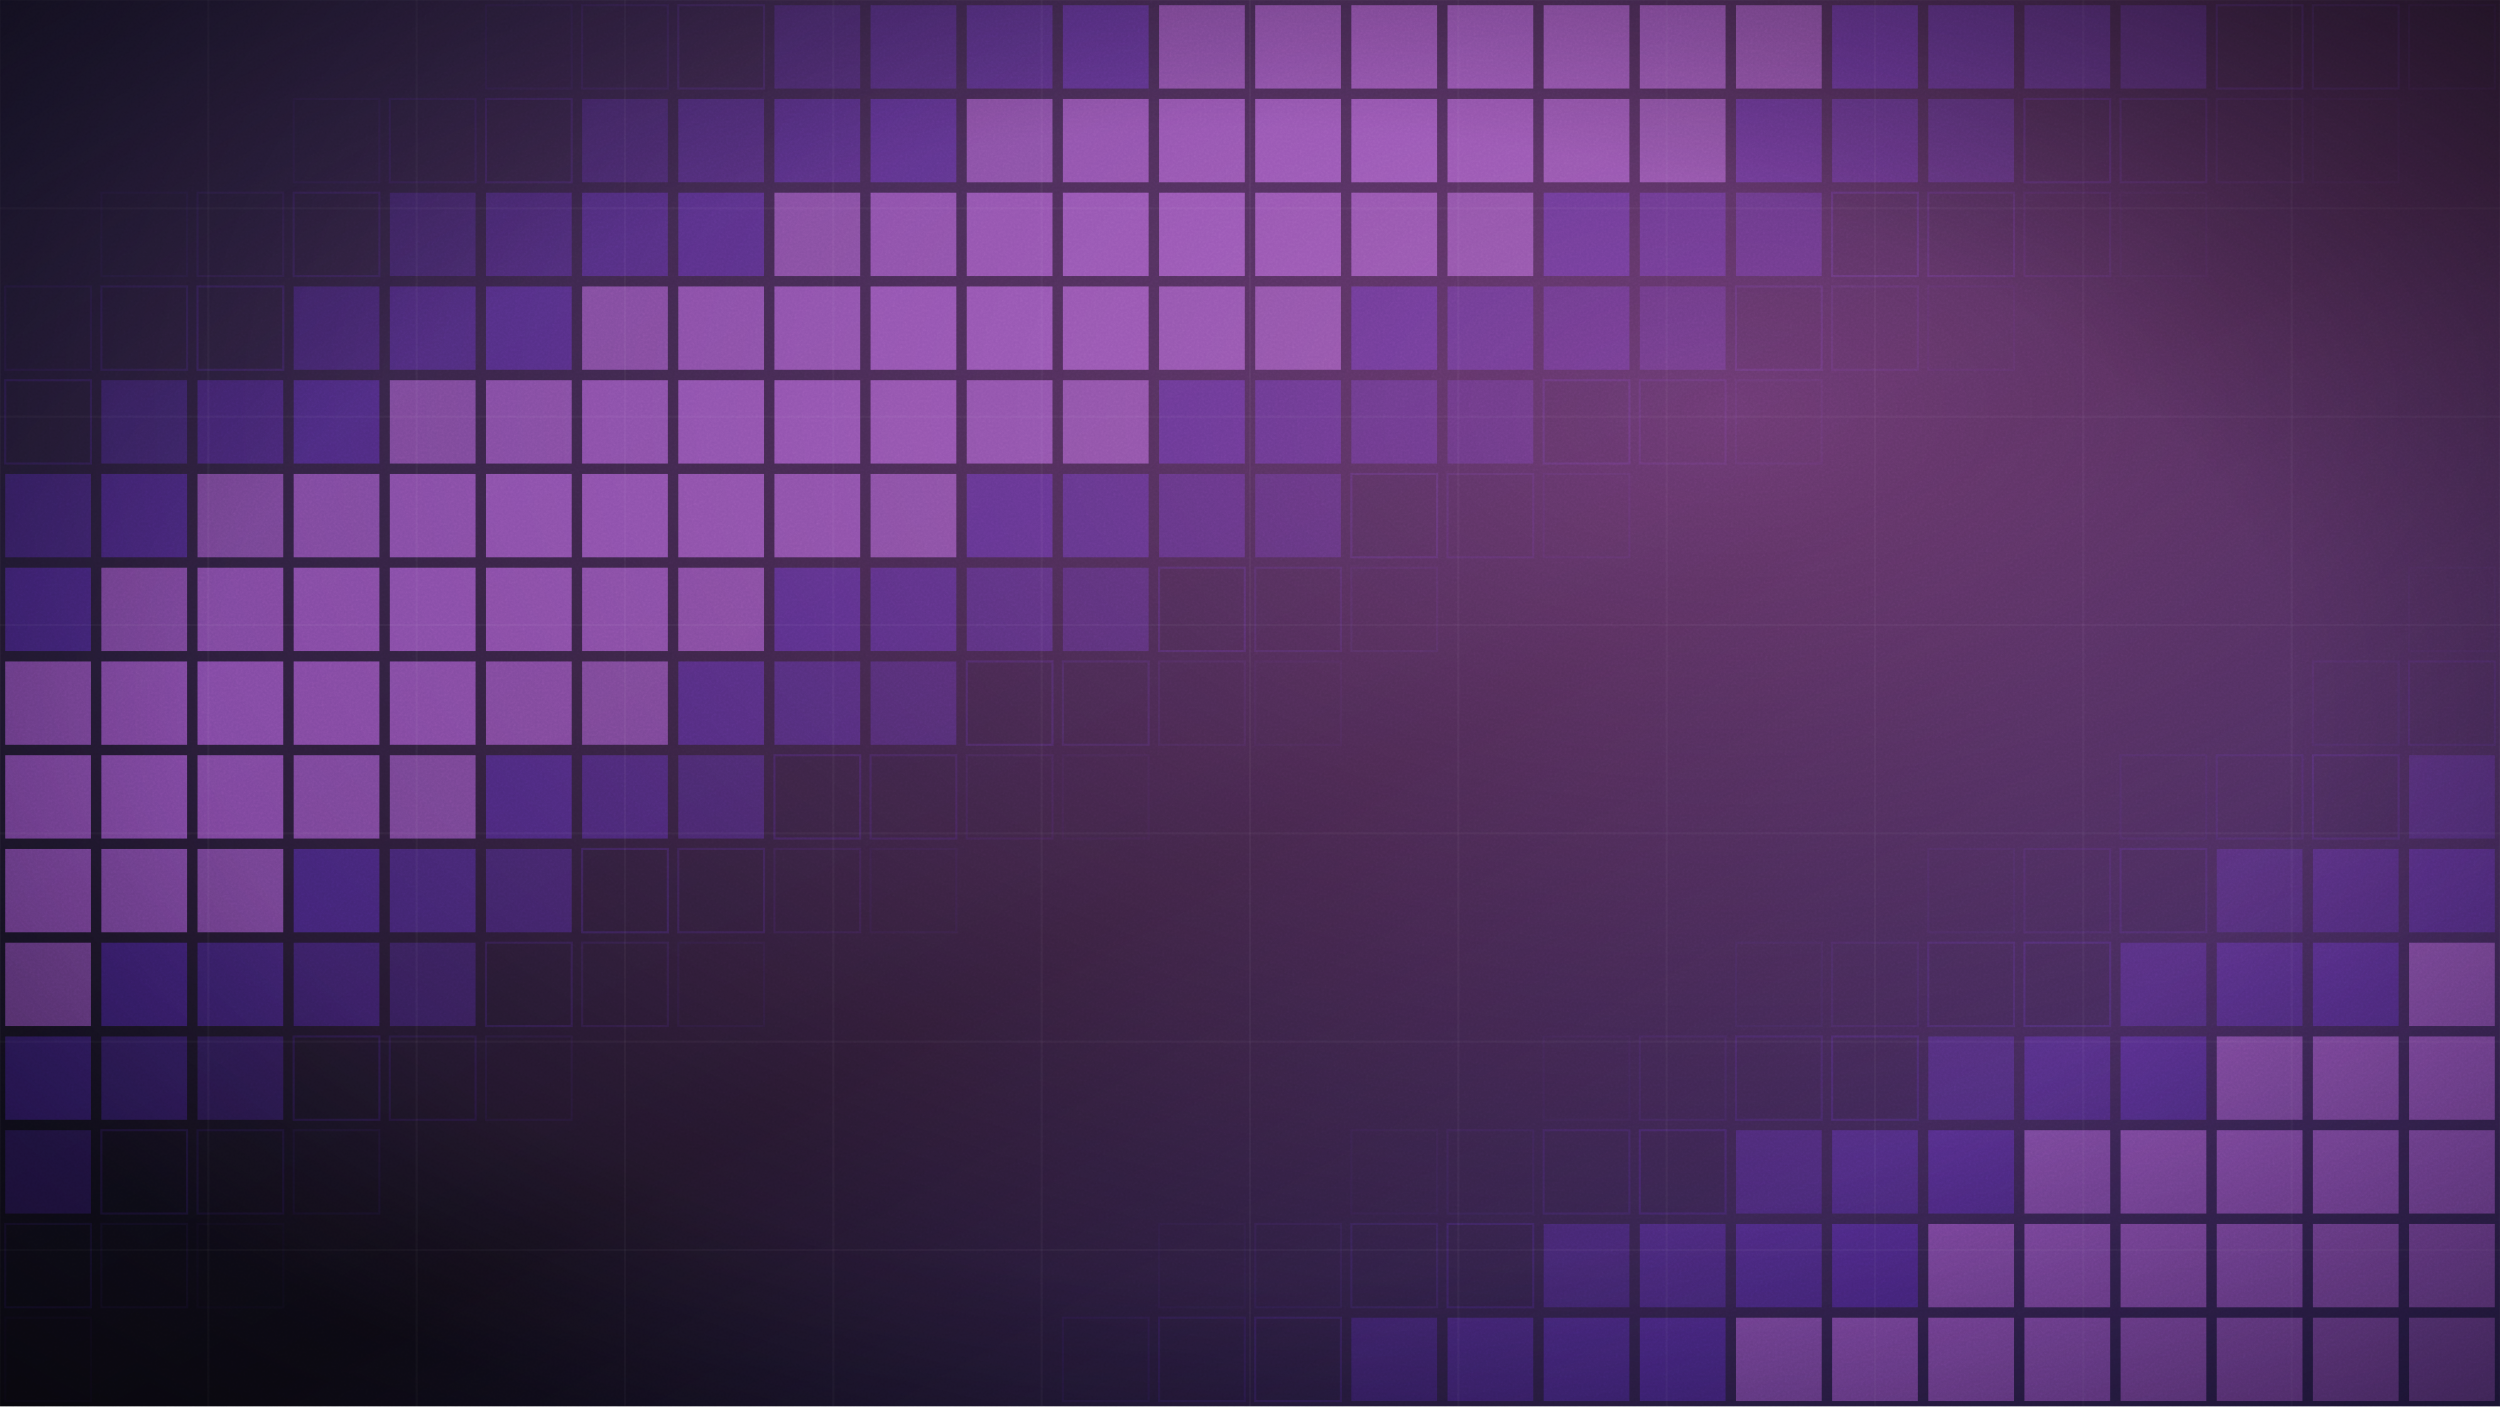
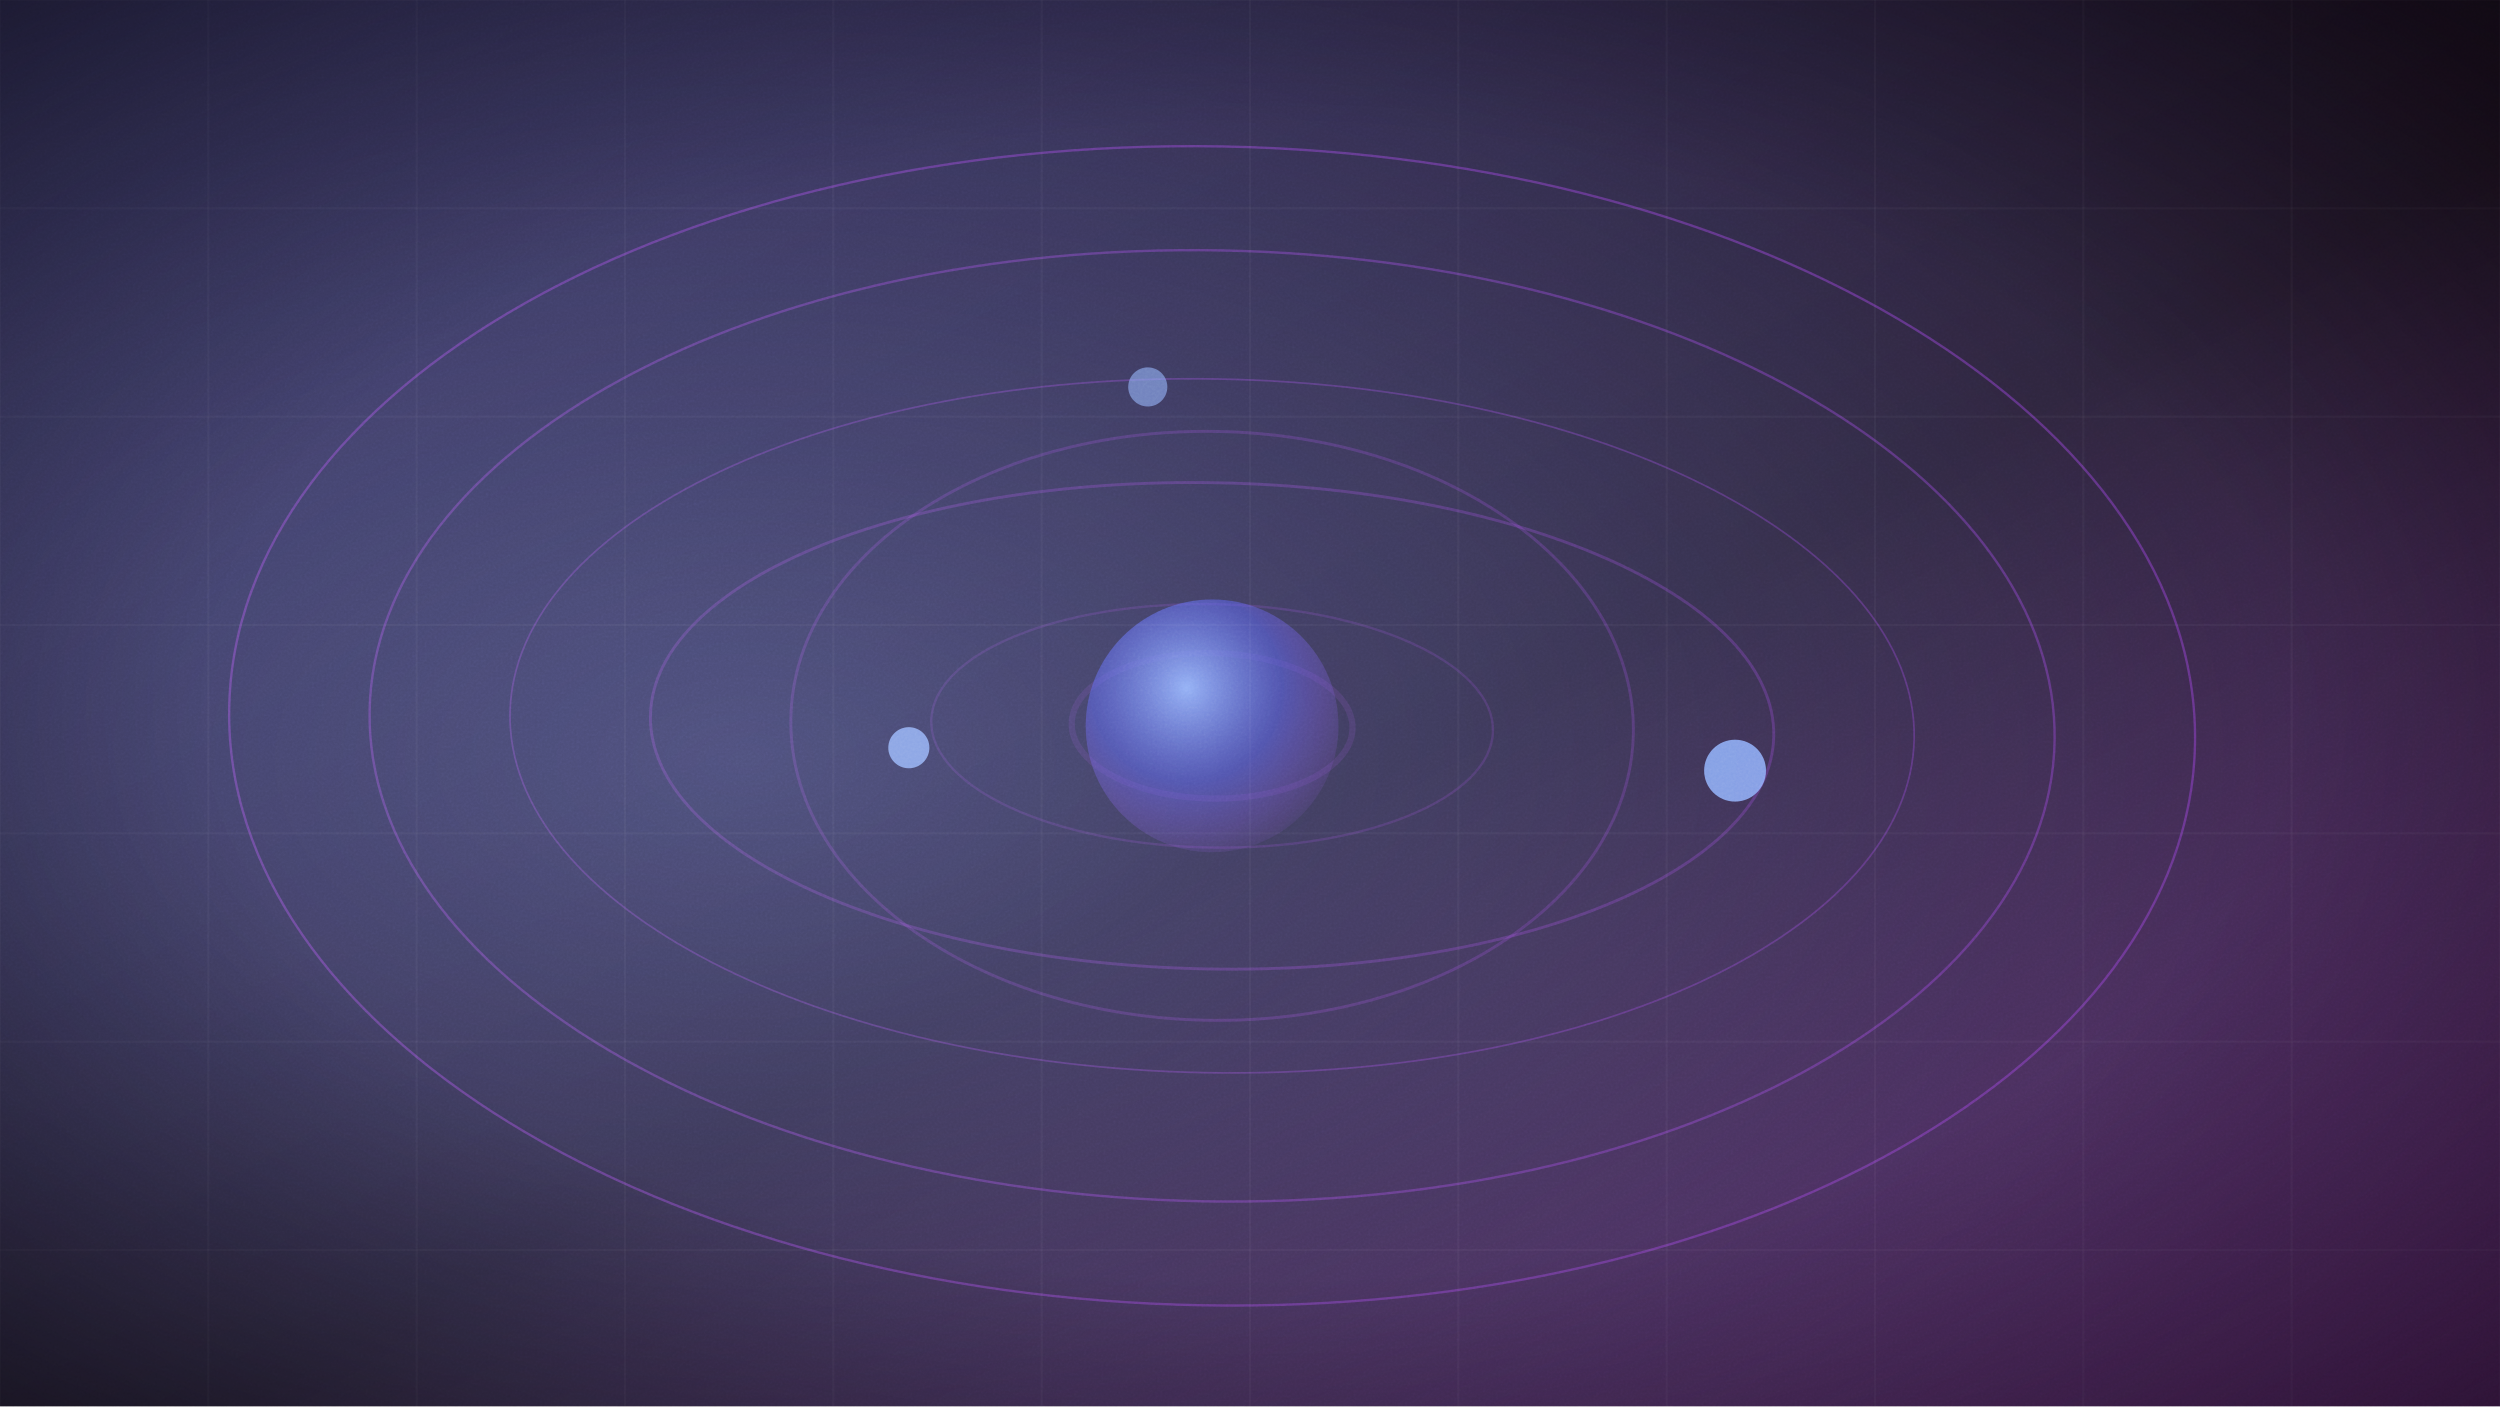
<svg xmlns="http://www.w3.org/2000/svg" viewBox="0 0 1200 675" width="1200" height="675" role="img" aria-label="Abstract cover illustration">
  <defs>
    <linearGradient id="bg" x1="0" y1="0" x2="1" y2="1">
-       <stop offset="0" stop-color="#191934" />
-       <stop offset="0.55" stop-color="#110e1a" />
-       <stop offset="1" stop-color="#2b2159" />
+       <stop offset="0" stop-color="#2a234d" />
+       <stop offset="0.55" stop-color="#201223" />
+       <stop offset="1" stop-color="#572466" />
    </linearGradient>
    <radialGradient id="core" cx="0.4" cy="0.35" r="0.75">
-       <stop offset="0" stop-color="#f976f9" stop-opacity="0.95" />
-       <stop offset="0.5" stop-color="#b260e1" stop-opacity="0.55" />
-       <stop offset="1" stop-color="#5528bd" stop-opacity="0" />
+       <stop offset="0" stop-color="#85a5fb" stop-opacity="0.95" />
+       <stop offset="0.5" stop-color="#4041e0" stop-opacity="0.55" />
+       <stop offset="1" stop-color="#9836da" stop-opacity="0" />
    </radialGradient>
-     <radialGradient id="halo" cx="0.69" cy="0.29" r="0.85">
-       <stop offset="0" stop-color="#f976f9" stop-opacity="0.4" />
-       <stop offset="1" stop-color="#f976f9" stop-opacity="0" />
+     <radialGradient id="halo" cx="0.3" cy="0.54" r="0.85">
+       <stop offset="0" stop-color="#85a5fb" stop-opacity="0.4" />
+       <stop offset="1" stop-color="#85a5fb" stop-opacity="0" />
    </radialGradient>
    <radialGradient id="vig" cx="0.5" cy="0.5" r="0.75">
      <stop offset="0.55" stop-color="#000000" stop-opacity="0" />
      <stop offset="1" stop-color="#000000" stop-opacity="0.55" />
    </radialGradient>
    <filter id="grain" x="0" y="0" width="100%" height="100%">
      <feTurbulence type="fractalNoise" baseFrequency="0.85" numOctaves="3" stitchTiles="stitch" result="t" />
      <feColorMatrix type="saturate" values="0" in="t" result="g" />
    </filter>
    <clipPath id="frame">
      <rect x="0" y="0" width="1200" height="675" />
    </clipPath>
  </defs>
  <rect width="1200" height="675" fill="url(#bg)" />
  <g clip-path="url(#frame)">
-     <rect x="233.27" y="2.5" width="41.15" height="40" fill="none" stroke="#5528bd" stroke-opacity="0.09" stroke-width="1" />
-     <rect x="279.42" y="2.5" width="41.15" height="40" fill="none" stroke="#5528bd" stroke-opacity="0.14" stroke-width="1" />
-     <rect x="325.58" y="2.5" width="41.15" height="40" fill="none" stroke="#5528bd" stroke-opacity="0.2" stroke-width="1" />
-     <rect x="371.73" y="2.5" width="41.15" height="40" fill="#5528bd" fill-opacity="0.32" />
-     <rect x="417.88" y="2.5" width="41.15" height="40" fill="#5528bd" fill-opacity="0.39" />
-     <rect x="464.04" y="2.5" width="41.15" height="40" fill="#5528bd" fill-opacity="0.45" />
-     <rect x="510.19" y="2.5" width="41.15" height="40" fill="#5528bd" fill-opacity="0.51" />
-     <rect x="556.35" y="2.5" width="41.15" height="40" fill="#b260e1" fill-opacity="0.56" />
-     <rect x="602.5" y="2.5" width="41.15" height="40" fill="#b260e1" fill-opacity="0.59" />
-     <rect x="648.65" y="2.5" width="41.15" height="40" fill="#b260e1" fill-opacity="0.61" />
-     <rect x="694.81" y="2.5" width="41.15" height="40" fill="#b260e1" fill-opacity="0.62" />
-     <rect x="740.96" y="2.5" width="41.15" height="40" fill="#b260e1" fill-opacity="0.61" />
-     <rect x="787.12" y="2.5" width="41.15" height="40" fill="#b260e1" fill-opacity="0.59" />
-     <rect x="833.27" y="2.5" width="41.15" height="40" fill="#b260e1" fill-opacity="0.56" />
-     <rect x="879.42" y="2.5" width="41.15" height="40" fill="#5528bd" fill-opacity="0.52" />
-     <rect x="925.58" y="2.5" width="41.15" height="40" fill="#5528bd" fill-opacity="0.46" />
-     <rect x="971.73" y="2.5" width="41.15" height="40" fill="#5528bd" fill-opacity="0.4" />
-     <rect x="1017.88" y="2.5" width="41.15" height="40" fill="#5528bd" fill-opacity="0.34" />
-     <rect x="1064.04" y="2.5" width="41.15" height="40" fill="none" stroke="#5528bd" stroke-opacity="0.22" stroke-width="1" />
-     <rect x="1110.19" y="2.5" width="41.15" height="40" fill="none" stroke="#5528bd" stroke-opacity="0.16" stroke-width="1" />
-     <rect x="1156.35" y="2.5" width="41.15" height="40" fill="none" stroke="#5528bd" stroke-opacity="0.1" stroke-width="1" />
-     <rect x="140.96" y="47.5" width="41.15" height="40" fill="none" stroke="#5528bd" stroke-opacity="0.09" stroke-width="1" />
-     <rect x="187.12" y="47.5" width="41.15" height="40" fill="none" stroke="#5528bd" stroke-opacity="0.14" stroke-width="1" />
-     <rect x="233.27" y="47.5" width="41.15" height="40" fill="none" stroke="#5528bd" stroke-opacity="0.19" stroke-width="1" />
-     <rect x="279.42" y="47.5" width="41.15" height="40" fill="#5528bd" fill-opacity="0.31" />
-     <rect x="325.58" y="47.5" width="41.15" height="40" fill="#5528bd" fill-opacity="0.38" />
-     <rect x="371.73" y="47.5" width="41.15" height="40" fill="#5528bd" fill-opacity="0.44" />
-     <rect x="417.88" y="47.5" width="41.15" height="40" fill="#5528bd" fill-opacity="0.5" />
-     <rect x="464.04" y="47.5" width="41.15" height="40" fill="#b260e1" fill-opacity="0.55" />
-     <rect x="510.19" y="47.5" width="41.15" height="40" fill="#b260e1" fill-opacity="0.59" />
-     <rect x="556.35" y="47.5" width="41.15" height="40" fill="#b260e1" fill-opacity="0.61" />
-     <rect x="602.5" y="47.5" width="41.15" height="40" fill="#b260e1" fill-opacity="0.62" />
-     <rect x="648.65" y="47.5" width="41.15" height="40" fill="#b260e1" fill-opacity="0.62" />
-     <rect x="694.81" y="47.5" width="41.15" height="40" fill="#b260e1" fill-opacity="0.6" />
-     <rect x="740.96" y="47.5" width="41.15" height="40" fill="#b260e1" fill-opacity="0.57" />
-     <rect x="787.12" y="47.5" width="41.15" height="40" fill="#b260e1" fill-opacity="0.53" />
-     <rect x="833.27" y="47.5" width="41.15" height="40" fill="#5528bd" fill-opacity="0.47" />
-     <rect x="879.42" y="47.5" width="41.15" height="40" fill="#5528bd" fill-opacity="0.41" />
-     <rect x="925.58" y="47.5" width="41.15" height="40" fill="#5528bd" fill-opacity="0.35" />
-     <rect x="971.73" y="47.5" width="41.15" height="40" fill="none" stroke="#5528bd" stroke-opacity="0.22" stroke-width="1" />
-     <rect x="1017.88" y="47.5" width="41.15" height="40" fill="none" stroke="#5528bd" stroke-opacity="0.17" stroke-width="1" />
-     <rect x="1064.04" y="47.5" width="41.15" height="40" fill="none" stroke="#5528bd" stroke-opacity="0.11" stroke-width="1" />
-     <rect x="1110.19" y="47.5" width="41.15" height="40" fill="none" stroke="#5528bd" stroke-opacity="0.06" stroke-width="1" />
-     <rect x="48.65" y="92.5" width="41.15" height="40" fill="none" stroke="#5528bd" stroke-opacity="0.08" stroke-width="1" />
-     <rect x="94.81" y="92.5" width="41.15" height="40" fill="none" stroke="#5528bd" stroke-opacity="0.13" stroke-width="1" />
-     <rect x="140.96" y="92.5" width="41.15" height="40" fill="none" stroke="#5528bd" stroke-opacity="0.18" stroke-width="1" />
-     <rect x="187.12" y="92.5" width="41.15" height="40" fill="#5528bd" fill-opacity="0.3" />
-     <rect x="233.27" y="92.5" width="41.15" height="40" fill="#5528bd" fill-opacity="0.37" />
-     <rect x="279.42" y="92.5" width="41.15" height="40" fill="#5528bd" fill-opacity="0.44" />
-     <rect x="325.58" y="92.5" width="41.15" height="40" fill="#5528bd" fill-opacity="0.49" />
-     <rect x="371.73" y="92.5" width="41.15" height="40" fill="#b260e1" fill-opacity="0.54" />
-     <rect x="417.88" y="92.5" width="41.15" height="40" fill="#b260e1" fill-opacity="0.58" />
-     <rect x="464.04" y="92.5" width="41.15" height="40" fill="#b260e1" fill-opacity="0.61" />
-     <rect x="510.19" y="92.5" width="41.15" height="40" fill="#b260e1" fill-opacity="0.62" />
-     <rect x="556.35" y="92.5" width="41.15" height="40" fill="#b260e1" fill-opacity="0.62" />
-     <rect x="602.5" y="92.5" width="41.15" height="40" fill="#b260e1" fill-opacity="0.6" />
-     <rect x="648.65" y="92.5" width="41.15" height="40" fill="#b260e1" fill-opacity="0.57" />
-     <rect x="694.81" y="92.5" width="41.15" height="40" fill="#b260e1" fill-opacity="0.53" />
-     <rect x="740.96" y="92.5" width="41.15" height="40" fill="#5528bd" fill-opacity="0.48" />
-     <rect x="787.12" y="92.5" width="41.15" height="40" fill="#5528bd" fill-opacity="0.42" />
-     <rect x="833.27" y="92.5" width="41.15" height="40" fill="#5528bd" fill-opacity="0.36" />
-     <rect x="879.42" y="92.5" width="41.15" height="40" fill="none" stroke="#5528bd" stroke-opacity="0.23" stroke-width="1" />
-     <rect x="925.58" y="92.5" width="41.15" height="40" fill="none" stroke="#5528bd" stroke-opacity="0.18" stroke-width="1" />
-     <rect x="971.73" y="92.5" width="41.15" height="40" fill="none" stroke="#5528bd" stroke-opacity="0.12" stroke-width="1" />
-     <rect x="1017.88" y="92.5" width="41.15" height="40" fill="none" stroke="#5528bd" stroke-opacity="0.06" stroke-width="1" />
-     <rect x="2.5" y="137.5" width="41.15" height="40" fill="none" stroke="#5528bd" stroke-opacity="0.12" stroke-width="1" />
-     <rect x="48.65" y="137.5" width="41.15" height="40" fill="none" stroke="#5528bd" stroke-opacity="0.18" stroke-width="1" />
-     <rect x="94.81" y="137.5" width="41.15" height="40" fill="none" stroke="#5528bd" stroke-opacity="0.23" stroke-width="1" />
-     <rect x="140.96" y="137.5" width="41.15" height="40" fill="#5528bd" fill-opacity="0.36" />
-     <rect x="187.12" y="137.5" width="41.15" height="40" fill="#5528bd" fill-opacity="0.43" />
-     <rect x="233.27" y="137.5" width="41.15" height="40" fill="#5528bd" fill-opacity="0.49" />
-     <rect x="279.42" y="137.5" width="41.15" height="40" fill="#b260e1" fill-opacity="0.54" />
-     <rect x="325.58" y="137.5" width="41.15" height="40" fill="#b260e1" fill-opacity="0.58" />
-     <rect x="371.73" y="137.5" width="41.15" height="40" fill="#b260e1" fill-opacity="0.6" />
-     <rect x="417.88" y="137.5" width="41.15" height="40" fill="#b260e1" fill-opacity="0.62" />
-     <rect x="464.04" y="137.5" width="41.15" height="40" fill="#b260e1" fill-opacity="0.62" />
-     <rect x="510.19" y="137.5" width="41.15" height="40" fill="#b260e1" fill-opacity="0.61" />
-     <rect x="556.35" y="137.5" width="41.15" height="40" fill="#b260e1" fill-opacity="0.58" />
-     <rect x="602.5" y="137.5" width="41.15" height="40" fill="#b260e1" fill-opacity="0.54" />
-     <rect x="648.65" y="137.5" width="41.15" height="40" fill="#5528bd" fill-opacity="0.49" />
-     <rect x="694.81" y="137.5" width="41.15" height="40" fill="#5528bd" fill-opacity="0.43" />
-     <rect x="740.96" y="137.5" width="41.15" height="40" fill="#5528bd" fill-opacity="0.37" />
-     <rect x="787.12" y="137.5" width="41.15" height="40" fill="#5528bd" fill-opacity="0.3" />
-     <rect x="833.27" y="137.5" width="41.15" height="40" fill="none" stroke="#5528bd" stroke-opacity="0.18" stroke-width="1" />
-     <rect x="879.42" y="137.5" width="41.15" height="40" fill="none" stroke="#5528bd" stroke-opacity="0.13" stroke-width="1" />
-     <rect x="925.58" y="137.5" width="41.15" height="40" fill="none" stroke="#5528bd" stroke-opacity="0.07" stroke-width="1" />
-     <rect x="2.5" y="182.5" width="41.15" height="40" fill="none" stroke="#5528bd" stroke-opacity="0.22" stroke-width="1" />
-     <rect x="48.65" y="182.5" width="41.15" height="40" fill="#5528bd" fill-opacity="0.35" />
-     <rect x="94.81" y="182.5" width="41.15" height="40" fill="#5528bd" fill-opacity="0.42" />
-     <rect x="140.96" y="182.5" width="41.15" height="40" fill="#5528bd" fill-opacity="0.48" />
-     <rect x="187.12" y="182.5" width="41.15" height="40" fill="#b260e1" fill-opacity="0.53" />
-     <rect x="233.27" y="182.5" width="41.15" height="40" fill="#b260e1" fill-opacity="0.57" />
-     <rect x="279.42" y="182.5" width="41.15" height="40" fill="#b260e1" fill-opacity="0.6" />
-     <rect x="325.58" y="182.5" width="41.15" height="40" fill="#b260e1" fill-opacity="0.62" />
-     <rect x="371.73" y="182.5" width="41.15" height="40" fill="#b260e1" fill-opacity="0.62" />
-     <rect x="417.88" y="182.5" width="41.15" height="40" fill="#b260e1" fill-opacity="0.61" />
-     <rect x="464.04" y="182.5" width="41.15" height="40" fill="#b260e1" fill-opacity="0.58" />
-     <rect x="510.19" y="182.5" width="41.15" height="40" fill="#b260e1" fill-opacity="0.55" />
-     <rect x="556.35" y="182.5" width="41.15" height="40" fill="#5528bd" fill-opacity="0.5" />
-     <rect x="602.5" y="182.5" width="41.15" height="40" fill="#5528bd" fill-opacity="0.44" />
-     <rect x="648.65" y="182.5" width="41.15" height="40" fill="#5528bd" fill-opacity="0.38" />
-     <rect x="694.81" y="182.5" width="41.15" height="40" fill="#5528bd" fill-opacity="0.31" />
-     <rect x="740.96" y="182.5" width="41.15" height="40" fill="none" stroke="#5528bd" stroke-opacity="0.19" stroke-width="1" />
-     <rect x="787.12" y="182.5" width="41.15" height="40" fill="none" stroke="#5528bd" stroke-opacity="0.14" stroke-width="1" />
-     <rect x="833.27" y="182.5" width="41.15" height="40" fill="none" stroke="#5528bd" stroke-opacity="0.08" stroke-width="1" />
-     <rect x="2.5" y="227.5" width="41.15" height="40" fill="#5528bd" fill-opacity="0.41" />
-     <rect x="48.65" y="227.5" width="41.15" height="40" fill="#5528bd" fill-opacity="0.47" />
-     <rect x="94.81" y="227.5" width="41.15" height="40" fill="#b260e1" fill-opacity="0.52" />
-     <rect x="140.96" y="227.5" width="41.15" height="40" fill="#b260e1" fill-opacity="0.57" />
-     <rect x="187.12" y="227.5" width="41.15" height="40" fill="#b260e1" fill-opacity="0.6" />
-     <rect x="233.27" y="227.5" width="41.15" height="40" fill="#b260e1" fill-opacity="0.62" />
-     <rect x="279.42" y="227.5" width="41.15" height="40" fill="#b260e1" fill-opacity="0.62" />
-     <rect x="325.58" y="227.5" width="41.15" height="40" fill="#b260e1" fill-opacity="0.61" />
-     <rect x="371.73" y="227.5" width="41.15" height="40" fill="#b260e1" fill-opacity="0.59" />
-     <rect x="417.88" y="227.5" width="41.15" height="40" fill="#b260e1" fill-opacity="0.55" />
-     <rect x="464.04" y="227.5" width="41.15" height="40" fill="#5528bd" fill-opacity="0.51" />
-     <rect x="510.19" y="227.5" width="41.15" height="40" fill="#5528bd" fill-opacity="0.45" />
-     <rect x="556.35" y="227.5" width="41.15" height="40" fill="#5528bd" fill-opacity="0.39" />
-     <rect x="602.5" y="227.5" width="41.15" height="40" fill="#5528bd" fill-opacity="0.32" />
-     <rect x="648.65" y="227.5" width="41.15" height="40" fill="none" stroke="#5528bd" stroke-opacity="0.2" stroke-width="1" />
-     <rect x="694.81" y="227.5" width="41.15" height="40" fill="none" stroke="#5528bd" stroke-opacity="0.14" stroke-width="1" />
-     <rect x="740.96" y="227.5" width="41.15" height="40" fill="none" stroke="#5528bd" stroke-opacity="0.09" stroke-width="1" />
-     <rect x="2.5" y="272.5" width="41.15" height="40" fill="#5528bd" fill-opacity="0.51" />
-     <rect x="48.65" y="272.5" width="41.15" height="40" fill="#b260e1" fill-opacity="0.56" />
-     <rect x="94.81" y="272.5" width="41.15" height="40" fill="#b260e1" fill-opacity="0.59" />
-     <rect x="140.96" y="272.5" width="41.15" height="40" fill="#b260e1" fill-opacity="0.61" />
-     <rect x="187.12" y="272.5" width="41.15" height="40" fill="#b260e1" fill-opacity="0.62" />
-     <rect x="233.27" y="272.5" width="41.15" height="40" fill="#b260e1" fill-opacity="0.61" />
-     <rect x="279.42" y="272.5" width="41.15" height="40" fill="#b260e1" fill-opacity="0.59" />
-     <rect x="325.58" y="272.5" width="41.15" height="40" fill="#b260e1" fill-opacity="0.56" />
-     <rect x="371.73" y="272.5" width="41.15" height="40" fill="#5528bd" fill-opacity="0.51" />
-     <rect x="417.88" y="272.5" width="41.15" height="40" fill="#5528bd" fill-opacity="0.46" />
-     <rect x="464.04" y="272.5" width="41.15" height="40" fill="#5528bd" fill-opacity="0.4" />
-     <rect x="510.19" y="272.5" width="41.15" height="40" fill="#5528bd" fill-opacity="0.33" />
-     <rect x="556.35" y="272.5" width="41.15" height="40" fill="none" stroke="#5528bd" stroke-opacity="0.21" stroke-width="1" />
-     <rect x="602.5" y="272.5" width="41.15" height="40" fill="none" stroke="#5528bd" stroke-opacity="0.15" stroke-width="1" />
-     <rect x="648.65" y="272.5" width="41.15" height="40" fill="none" stroke="#5528bd" stroke-opacity="0.1" stroke-width="1" />
-     <rect x="1156.35" y="272.5" width="41.15" height="40" fill="none" stroke="#5528bd" stroke-opacity="0.05" stroke-width="1" />
-     <rect x="2.5" y="317.5" width="41.15" height="40" fill="#b260e1" fill-opacity="0.59" />
-     <rect x="48.65" y="317.5" width="41.15" height="40" fill="#b260e1" fill-opacity="0.61" />
-     <rect x="94.81" y="317.5" width="41.15" height="40" fill="#b260e1" fill-opacity="0.62" />
-     <rect x="140.96" y="317.5" width="41.15" height="40" fill="#b260e1" fill-opacity="0.61" />
-     <rect x="187.12" y="317.5" width="41.15" height="40" fill="#b260e1" fill-opacity="0.6" />
-     <rect x="233.27" y="317.5" width="41.15" height="40" fill="#b260e1" fill-opacity="0.56" />
-     <rect x="279.42" y="317.5" width="41.15" height="40" fill="#b260e1" fill-opacity="0.52" />
-     <rect x="325.58" y="317.5" width="41.15" height="40" fill="#5528bd" fill-opacity="0.47" />
-     <rect x="371.73" y="317.5" width="41.15" height="40" fill="#5528bd" fill-opacity="0.41" />
-     <rect x="417.88" y="317.5" width="41.15" height="40" fill="#5528bd" fill-opacity="0.34" />
-     <rect x="464.04" y="317.5" width="41.15" height="40" fill="none" stroke="#5528bd" stroke-opacity="0.22" stroke-width="1" />
-     <rect x="510.19" y="317.5" width="41.15" height="40" fill="none" stroke="#5528bd" stroke-opacity="0.16" stroke-width="1" />
-     <rect x="556.35" y="317.5" width="41.15" height="40" fill="none" stroke="#5528bd" stroke-opacity="0.1" stroke-width="1" />
-     <rect x="602.5" y="317.5" width="41.15" height="40" fill="none" stroke="#5528bd" stroke-opacity="0.06" stroke-width="1" />
-     <rect x="1110.19" y="317.5" width="41.15" height="40" fill="none" stroke="#5528bd" stroke-opacity="0.1" stroke-width="1" />
-     <rect x="1156.35" y="317.5" width="41.15" height="40" fill="none" stroke="#5528bd" stroke-opacity="0.14" stroke-width="1" />
-     <rect x="2.5" y="362.5" width="41.15" height="40" fill="#b260e1" fill-opacity="0.62" />
-     <rect x="48.65" y="362.5" width="41.15" height="40" fill="#b260e1" fill-opacity="0.62" />
-     <rect x="94.81" y="362.5" width="41.15" height="40" fill="#b260e1" fill-opacity="0.6" />
-     <rect x="140.96" y="362.5" width="41.15" height="40" fill="#b260e1" fill-opacity="0.57" />
-     <rect x="187.12" y="362.5" width="41.15" height="40" fill="#b260e1" fill-opacity="0.53" />
-     <rect x="233.27" y="362.5" width="41.15" height="40" fill="#5528bd" fill-opacity="0.48" />
-     <rect x="279.42" y="362.5" width="41.15" height="40" fill="#5528bd" fill-opacity="0.42" />
-     <rect x="325.58" y="362.5" width="41.15" height="40" fill="#5528bd" fill-opacity="0.35" />
-     <rect x="371.73" y="362.5" width="41.15" height="40" fill="none" stroke="#5528bd" stroke-opacity="0.22" stroke-width="1" />
-     <rect x="417.88" y="362.5" width="41.15" height="40" fill="none" stroke="#5528bd" stroke-opacity="0.17" stroke-width="1" />
-     <rect x="464.04" y="362.5" width="41.15" height="40" fill="none" stroke="#5528bd" stroke-opacity="0.11" stroke-width="1" />
-     <rect x="510.19" y="362.5" width="41.15" height="40" fill="none" stroke="#5528bd" stroke-opacity="0.06" stroke-width="1" />
-     <rect x="1017.88" y="362.5" width="41.15" height="40" fill="none" stroke="#5528bd" stroke-opacity="0.09" stroke-width="1" />
-     <rect x="1064.04" y="362.5" width="41.15" height="40" fill="none" stroke="#5528bd" stroke-opacity="0.14" stroke-width="1" />
-     <rect x="1110.19" y="362.5" width="41.15" height="40" fill="none" stroke="#5528bd" stroke-opacity="0.19" stroke-width="1" />
-     <rect x="1156.35" y="362.5" width="41.15" height="40" fill="#5528bd" fill-opacity="0.31" />
-     <rect x="2.5" y="407.5" width="41.15" height="40" fill="#b260e1" fill-opacity="0.6" />
-     <rect x="48.65" y="407.5" width="41.15" height="40" fill="#b260e1" fill-opacity="0.58" />
-     <rect x="94.81" y="407.5" width="41.15" height="40" fill="#b260e1" fill-opacity="0.54" />
-     <rect x="140.96" y="407.5" width="41.15" height="40" fill="#5528bd" fill-opacity="0.48" />
-     <rect x="187.12" y="407.5" width="41.15" height="40" fill="#5528bd" fill-opacity="0.43" />
-     <rect x="233.27" y="407.5" width="41.15" height="40" fill="#5528bd" fill-opacity="0.36" />
-     <rect x="279.42" y="407.5" width="41.15" height="40" fill="none" stroke="#5528bd" stroke-opacity="0.23" stroke-width="1" />
-     <rect x="325.58" y="407.5" width="41.15" height="40" fill="none" stroke="#5528bd" stroke-opacity="0.18" stroke-width="1" />
-     <rect x="371.73" y="407.5" width="41.15" height="40" fill="none" stroke="#5528bd" stroke-opacity="0.12" stroke-width="1" />
-     <rect x="417.88" y="407.5" width="41.15" height="40" fill="none" stroke="#5528bd" stroke-opacity="0.07" stroke-width="1" />
-     <rect x="925.58" y="407.5" width="41.15" height="40" fill="none" stroke="#5528bd" stroke-opacity="0.08" stroke-width="1" />
-     <rect x="971.73" y="407.5" width="41.15" height="40" fill="none" stroke="#5528bd" stroke-opacity="0.13" stroke-width="1" />
-     <rect x="1017.88" y="407.5" width="41.15" height="40" fill="none" stroke="#5528bd" stroke-opacity="0.18" stroke-width="1" />
-     <rect x="1064.04" y="407.5" width="41.15" height="40" fill="#5528bd" fill-opacity="0.3" />
-     <rect x="1110.19" y="407.5" width="41.15" height="40" fill="#5528bd" fill-opacity="0.37" />
-     <rect x="1156.35" y="407.5" width="41.15" height="40" fill="#5528bd" fill-opacity="0.44" />
-     <rect x="2.5" y="452.5" width="41.15" height="40" fill="#b260e1" fill-opacity="0.54" />
-     <rect x="48.65" y="452.5" width="41.15" height="40" fill="#5528bd" fill-opacity="0.49" />
-     <rect x="94.81" y="452.5" width="41.15" height="40" fill="#5528bd" fill-opacity="0.43" />
-     <rect x="140.96" y="452.5" width="41.15" height="40" fill="#5528bd" fill-opacity="0.37" />
-     <rect x="187.12" y="452.5" width="41.15" height="40" fill="#5528bd" fill-opacity="0.3" />
-     <rect x="233.27" y="452.5" width="41.15" height="40" fill="none" stroke="#5528bd" stroke-opacity="0.18" stroke-width="1" />
-     <rect x="279.42" y="452.5" width="41.15" height="40" fill="none" stroke="#5528bd" stroke-opacity="0.13" stroke-width="1" />
-     <rect x="325.58" y="452.5" width="41.15" height="40" fill="none" stroke="#5528bd" stroke-opacity="0.07" stroke-width="1" />
-     <rect x="833.27" y="452.5" width="41.15" height="40" fill="none" stroke="#5528bd" stroke-opacity="0.07" stroke-width="1" />
-     <rect x="879.42" y="452.5" width="41.15" height="40" fill="none" stroke="#5528bd" stroke-opacity="0.12" stroke-width="1" />
-     <rect x="925.58" y="452.5" width="41.15" height="40" fill="none" stroke="#5528bd" stroke-opacity="0.18" stroke-width="1" />
-     <rect x="971.73" y="452.5" width="41.15" height="40" fill="none" stroke="#5528bd" stroke-opacity="0.23" stroke-width="1" />
-     <rect x="1017.88" y="452.5" width="41.15" height="40" fill="#5528bd" fill-opacity="0.36" />
-     <rect x="1064.04" y="452.5" width="41.15" height="40" fill="#5528bd" fill-opacity="0.43" />
-     <rect x="1110.19" y="452.5" width="41.15" height="40" fill="#5528bd" fill-opacity="0.49" />
-     <rect x="1156.35" y="452.5" width="41.15" height="40" fill="#b260e1" fill-opacity="0.54" />
-     <rect x="2.5" y="497.5" width="41.15" height="40" fill="#5528bd" fill-opacity="0.44" />
-     <rect x="48.65" y="497.5" width="41.15" height="40" fill="#5528bd" fill-opacity="0.38" />
-     <rect x="94.81" y="497.5" width="41.15" height="40" fill="#5528bd" fill-opacity="0.31" />
-     <rect x="140.96" y="497.5" width="41.15" height="40" fill="none" stroke="#5528bd" stroke-opacity="0.19" stroke-width="1" />
-     <rect x="187.12" y="497.5" width="41.15" height="40" fill="none" stroke="#5528bd" stroke-opacity="0.14" stroke-width="1" />
-     <rect x="233.27" y="497.5" width="41.15" height="40" fill="none" stroke="#5528bd" stroke-opacity="0.08" stroke-width="1" />
-     <rect x="740.96" y="497.5" width="41.15" height="40" fill="none" stroke="#5528bd" stroke-opacity="0.06" stroke-width="1" />
-     <rect x="787.12" y="497.5" width="41.15" height="40" fill="none" stroke="#5528bd" stroke-opacity="0.11" stroke-width="1" />
-     <rect x="833.27" y="497.5" width="41.15" height="40" fill="none" stroke="#5528bd" stroke-opacity="0.17" stroke-width="1" />
-     <rect x="879.42" y="497.5" width="41.15" height="40" fill="none" stroke="#5528bd" stroke-opacity="0.22" stroke-width="1" />
-     <rect x="925.58" y="497.5" width="41.15" height="40" fill="#5528bd" fill-opacity="0.35" />
-     <rect x="971.73" y="497.5" width="41.15" height="40" fill="#5528bd" fill-opacity="0.42" />
-     <rect x="1017.88" y="497.5" width="41.15" height="40" fill="#5528bd" fill-opacity="0.48" />
-     <rect x="1064.04" y="497.5" width="41.15" height="40" fill="#b260e1" fill-opacity="0.53" />
-     <rect x="1110.19" y="497.5" width="41.15" height="40" fill="#b260e1" fill-opacity="0.57" />
-     <rect x="1156.35" y="497.5" width="41.15" height="40" fill="#b260e1" fill-opacity="0.6" />
-     <rect x="2.5" y="542.5" width="41.15" height="40" fill="#5528bd" fill-opacity="0.32" />
-     <rect x="48.65" y="542.5" width="41.15" height="40" fill="none" stroke="#5528bd" stroke-opacity="0.2" stroke-width="1" />
-     <rect x="94.81" y="542.5" width="41.15" height="40" fill="none" stroke="#5528bd" stroke-opacity="0.14" stroke-width="1" />
-     <rect x="140.96" y="542.5" width="41.15" height="40" fill="none" stroke="#5528bd" stroke-opacity="0.09" stroke-width="1" />
-     <rect x="648.65" y="542.5" width="41.15" height="40" fill="none" stroke="#5528bd" stroke-opacity="0.06" stroke-width="1" />
-     <rect x="694.81" y="542.5" width="41.15" height="40" fill="none" stroke="#5528bd" stroke-opacity="0.1" stroke-width="1" />
-     <rect x="740.96" y="542.5" width="41.15" height="40" fill="none" stroke="#5528bd" stroke-opacity="0.16" stroke-width="1" />
-     <rect x="787.12" y="542.5" width="41.15" height="40" fill="none" stroke="#5528bd" stroke-opacity="0.22" stroke-width="1" />
-     <rect x="833.27" y="542.5" width="41.15" height="40" fill="#5528bd" fill-opacity="0.34" />
-     <rect x="879.42" y="542.5" width="41.15" height="40" fill="#5528bd" fill-opacity="0.41" />
-     <rect x="925.58" y="542.5" width="41.15" height="40" fill="#5528bd" fill-opacity="0.47" />
-     <rect x="971.73" y="542.5" width="41.15" height="40" fill="#b260e1" fill-opacity="0.52" />
-     <rect x="1017.88" y="542.5" width="41.15" height="40" fill="#b260e1" fill-opacity="0.57" />
-     <rect x="1064.04" y="542.5" width="41.15" height="40" fill="#b260e1" fill-opacity="0.6" />
-     <rect x="1110.19" y="542.5" width="41.15" height="40" fill="#b260e1" fill-opacity="0.62" />
-     <rect x="1156.35" y="542.5" width="41.15" height="40" fill="#b260e1" fill-opacity="0.62" />
-     <rect x="2.5" y="587.5" width="41.15" height="40" fill="none" stroke="#5528bd" stroke-opacity="0.15" stroke-width="1" />
-     <rect x="48.65" y="587.5" width="41.15" height="40" fill="none" stroke="#5528bd" stroke-opacity="0.1" stroke-width="1" />
-     <rect x="94.81" y="587.5" width="41.15" height="40" fill="none" stroke="#5528bd" stroke-opacity="0.05" stroke-width="1" />
-     <rect x="556.35" y="587.5" width="41.15" height="40" fill="none" stroke="#5528bd" stroke-opacity="0.05" stroke-width="1" />
-     <rect x="602.5" y="587.5" width="41.15" height="40" fill="none" stroke="#5528bd" stroke-opacity="0.1" stroke-width="1" />
-     <rect x="648.65" y="587.5" width="41.15" height="40" fill="none" stroke="#5528bd" stroke-opacity="0.15" stroke-width="1" />
-     <rect x="694.81" y="587.5" width="41.15" height="40" fill="none" stroke="#5528bd" stroke-opacity="0.21" stroke-width="1" />
-     <rect x="740.96" y="587.5" width="41.15" height="40" fill="#5528bd" fill-opacity="0.33" />
-     <rect x="787.12" y="587.5" width="41.15" height="40" fill="#5528bd" fill-opacity="0.4" />
-     <rect x="833.27" y="587.5" width="41.15" height="40" fill="#5528bd" fill-opacity="0.46" />
-     <rect x="879.42" y="587.5" width="41.15" height="40" fill="#5528bd" fill-opacity="0.52" />
-     <rect x="925.58" y="587.5" width="41.15" height="40" fill="#b260e1" fill-opacity="0.56" />
-     <rect x="971.73" y="587.5" width="41.15" height="40" fill="#b260e1" fill-opacity="0.59" />
-     <rect x="1017.88" y="587.5" width="41.15" height="40" fill="#b260e1" fill-opacity="0.61" />
-     <rect x="1064.04" y="587.5" width="41.15" height="40" fill="#b260e1" fill-opacity="0.62" />
-     <rect x="1110.19" y="587.5" width="41.15" height="40" fill="#b260e1" fill-opacity="0.61" />
-     <rect x="1156.35" y="587.5" width="41.15" height="40" fill="#b260e1" fill-opacity="0.59" />
-     <rect x="2.5" y="632.5" width="41.15" height="40" fill="none" stroke="#5528bd" stroke-opacity="0.06" stroke-width="1" />
-     <rect x="510.19" y="632.5" width="41.15" height="40" fill="none" stroke="#5528bd" stroke-opacity="0.09" stroke-width="1" />
-     <rect x="556.35" y="632.5" width="41.15" height="40" fill="none" stroke="#5528bd" stroke-opacity="0.14" stroke-width="1" />
-     <rect x="602.5" y="632.5" width="41.15" height="40" fill="none" stroke="#5528bd" stroke-opacity="0.2" stroke-width="1" />
-     <rect x="648.65" y="632.5" width="41.15" height="40" fill="#5528bd" fill-opacity="0.32" />
-     <rect x="694.81" y="632.5" width="41.15" height="40" fill="#5528bd" fill-opacity="0.39" />
-     <rect x="740.96" y="632.5" width="41.15" height="40" fill="#5528bd" fill-opacity="0.45" />
-     <rect x="787.12" y="632.5" width="41.15" height="40" fill="#5528bd" fill-opacity="0.51" />
-     <rect x="833.27" y="632.5" width="41.15" height="40" fill="#b260e1" fill-opacity="0.55" />
-     <rect x="879.42" y="632.5" width="41.15" height="40" fill="#b260e1" fill-opacity="0.59" />
-     <rect x="925.58" y="632.5" width="41.15" height="40" fill="#b260e1" fill-opacity="0.61" />
-     <rect x="971.73" y="632.5" width="41.15" height="40" fill="#b260e1" fill-opacity="0.62" />
-     <rect x="1017.88" y="632.5" width="41.15" height="40" fill="#b260e1" fill-opacity="0.61" />
-     <rect x="1064.04" y="632.5" width="41.15" height="40" fill="#b260e1" fill-opacity="0.6" />
-     <rect x="1110.19" y="632.5" width="41.15" height="40" fill="#b260e1" fill-opacity="0.56" />
-     <rect x="1156.35" y="632.5" width="41.15" height="40" fill="#b260e1" fill-opacity="0.52" />
+     <g transform="rotate(1.05 581.81 348.41)">
+       <ellipse cx="581.81" cy="348.41" rx="471.87" ry="278.16" fill="none" stroke="#9836da" stroke-opacity="0.44" stroke-width="1.13" />
+       <ellipse cx="581.81" cy="348.41" rx="404.46" ry="228.25" fill="none" stroke="#9836da" stroke-opacity="0.39" stroke-width="1.15" />
+       <ellipse cx="581.81" cy="348.41" rx="337.05" ry="166.51" fill="none" stroke="#9836da" stroke-opacity="0.34" stroke-width="0.83" />
+       <ellipse cx="581.81" cy="348.41" rx="269.64" ry="116.7" fill="none" stroke="#9836da" stroke-opacity="0.29" stroke-width="1.38" />
+       <ellipse cx="581.81" cy="348.41" rx="202.23" ry="141.34" fill="none" stroke="#9836da" stroke-opacity="0.25" stroke-width="1.39" />
+       <ellipse cx="581.81" cy="348.41" rx="134.82" ry="58.41" fill="none" stroke="#9836da" stroke-opacity="0.2" stroke-width="1.12" />
+       <ellipse cx="581.81" cy="348.41" rx="67.41" ry="34.89" fill="none" stroke="#9836da" stroke-opacity="0.15" stroke-width="2.97" />
+     </g>
+     <circle cx="581.81" cy="348.41" r="60.67" fill="url(#core)" />
+     <circle cx="436.24" cy="358.91" r="9.86" fill="#85a5fb" fill-opacity="0.82" />
+     <circle cx="550.93" cy="185.73" r="9.39" fill="#85a5fb" fill-opacity="0.59" />
+     <circle cx="832.83" cy="369.91" r="14.85" fill="#85a5fb" fill-opacity="0.86" />
  </g>
  <rect width="1200" height="675" fill="url(#halo)" style="mix-blend-mode:screen" />
  <g clip-path="url(#frame)">
    <line x1="0" y1="0" x2="0" y2="675" stroke="#ffffff" stroke-opacity="0.035" stroke-width="1" />
    <line x1="100" y1="0" x2="100" y2="675" stroke="#ffffff" stroke-opacity="0.035" stroke-width="1" />
    <line x1="200" y1="0" x2="200" y2="675" stroke="#ffffff" stroke-opacity="0.035" stroke-width="1" />
    <line x1="300" y1="0" x2="300" y2="675" stroke="#ffffff" stroke-opacity="0.035" stroke-width="1" />
    <line x1="400" y1="0" x2="400" y2="675" stroke="#ffffff" stroke-opacity="0.035" stroke-width="1" />
    <line x1="500" y1="0" x2="500" y2="675" stroke="#ffffff" stroke-opacity="0.035" stroke-width="1" />
    <line x1="600" y1="0" x2="600" y2="675" stroke="#ffffff" stroke-opacity="0.035" stroke-width="1" />
    <line x1="700" y1="0" x2="700" y2="675" stroke="#ffffff" stroke-opacity="0.035" stroke-width="1" />
    <line x1="800" y1="0" x2="800" y2="675" stroke="#ffffff" stroke-opacity="0.035" stroke-width="1" />
    <line x1="900" y1="0" x2="900" y2="675" stroke="#ffffff" stroke-opacity="0.035" stroke-width="1" />
    <line x1="1000" y1="0" x2="1000" y2="675" stroke="#ffffff" stroke-opacity="0.035" stroke-width="1" />
    <line x1="1100" y1="0" x2="1100" y2="675" stroke="#ffffff" stroke-opacity="0.035" stroke-width="1" />
    <line x1="1200" y1="0" x2="1200" y2="675" stroke="#ffffff" stroke-opacity="0.035" stroke-width="1" />
    <line x1="0" y1="0" x2="1200" y2="0" stroke="#ffffff" stroke-opacity="0.035" stroke-width="1" />
    <line x1="0" y1="100" x2="1200" y2="100" stroke="#ffffff" stroke-opacity="0.035" stroke-width="1" />
    <line x1="0" y1="200" x2="1200" y2="200" stroke="#ffffff" stroke-opacity="0.035" stroke-width="1" />
    <line x1="0" y1="300" x2="1200" y2="300" stroke="#ffffff" stroke-opacity="0.035" stroke-width="1" />
    <line x1="0" y1="400" x2="1200" y2="400" stroke="#ffffff" stroke-opacity="0.035" stroke-width="1" />
    <line x1="0" y1="500" x2="1200" y2="500" stroke="#ffffff" stroke-opacity="0.035" stroke-width="1" />
    <line x1="0" y1="600" x2="1200" y2="600" stroke="#ffffff" stroke-opacity="0.035" stroke-width="1" />
  </g>
  <rect width="1200" height="675" fill="url(#vig)" />
  <rect width="1200" height="675" filter="url(#grain)" opacity="0.14" style="mix-blend-mode:overlay" />
</svg>
